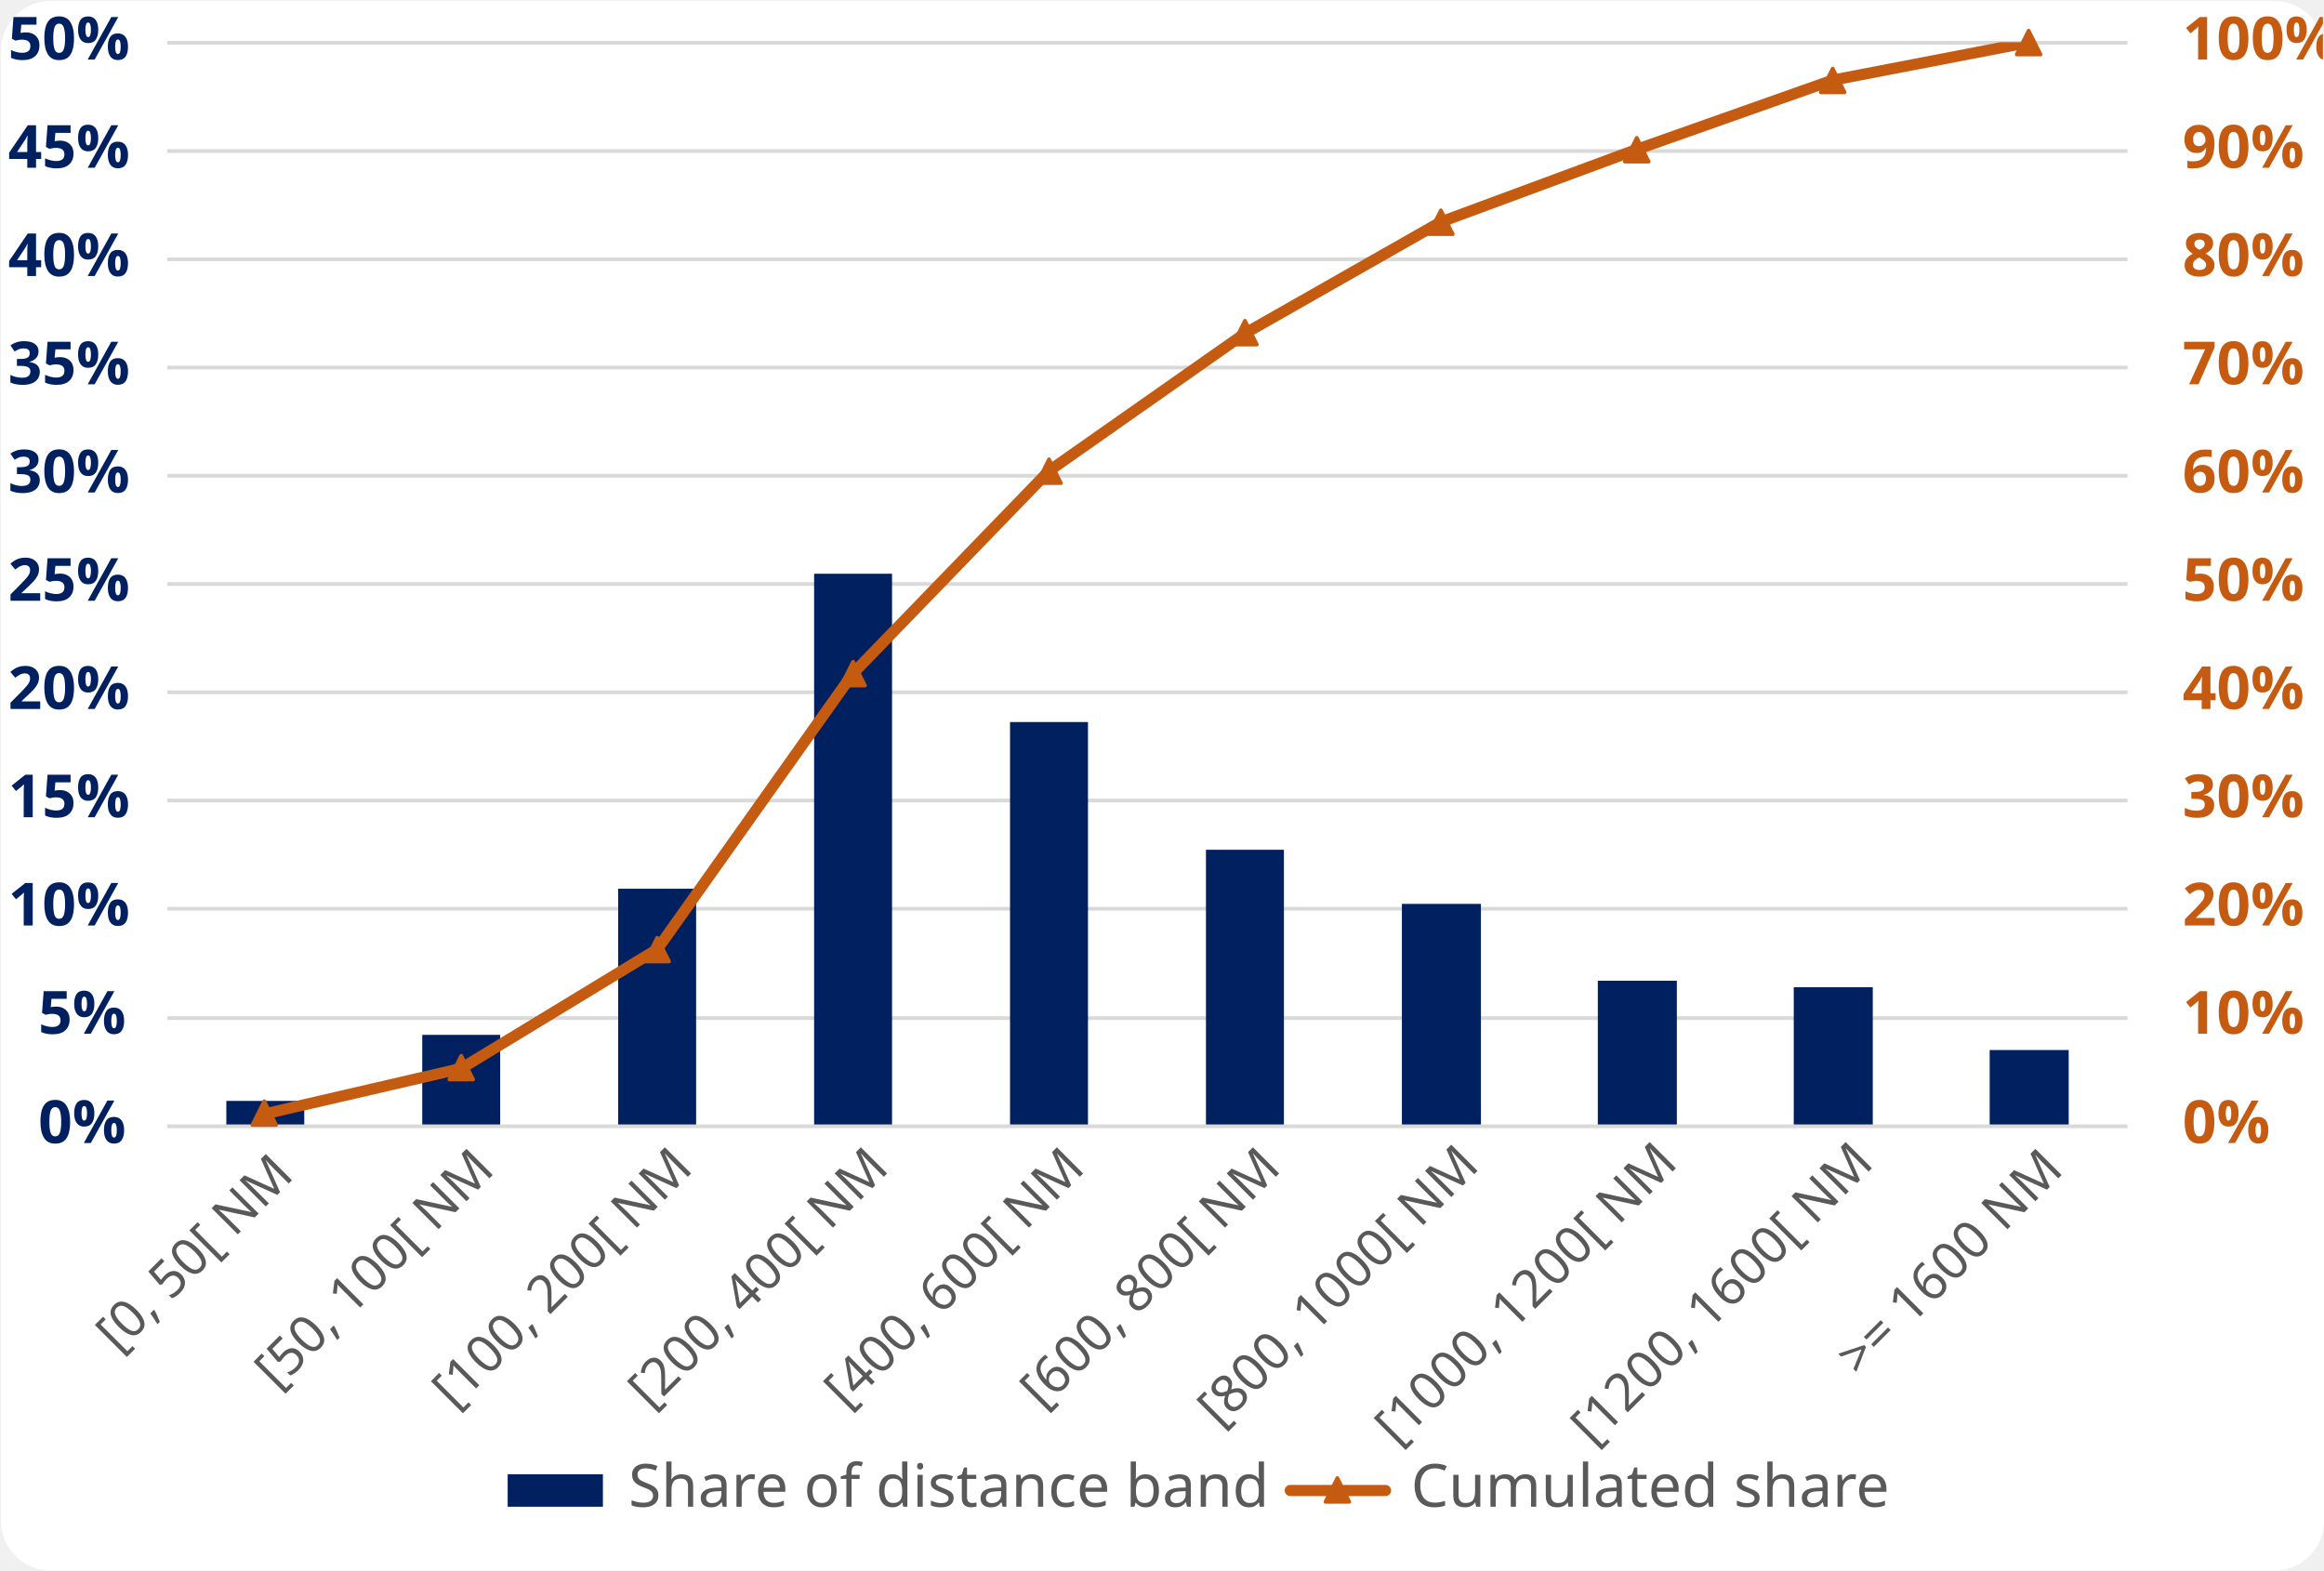
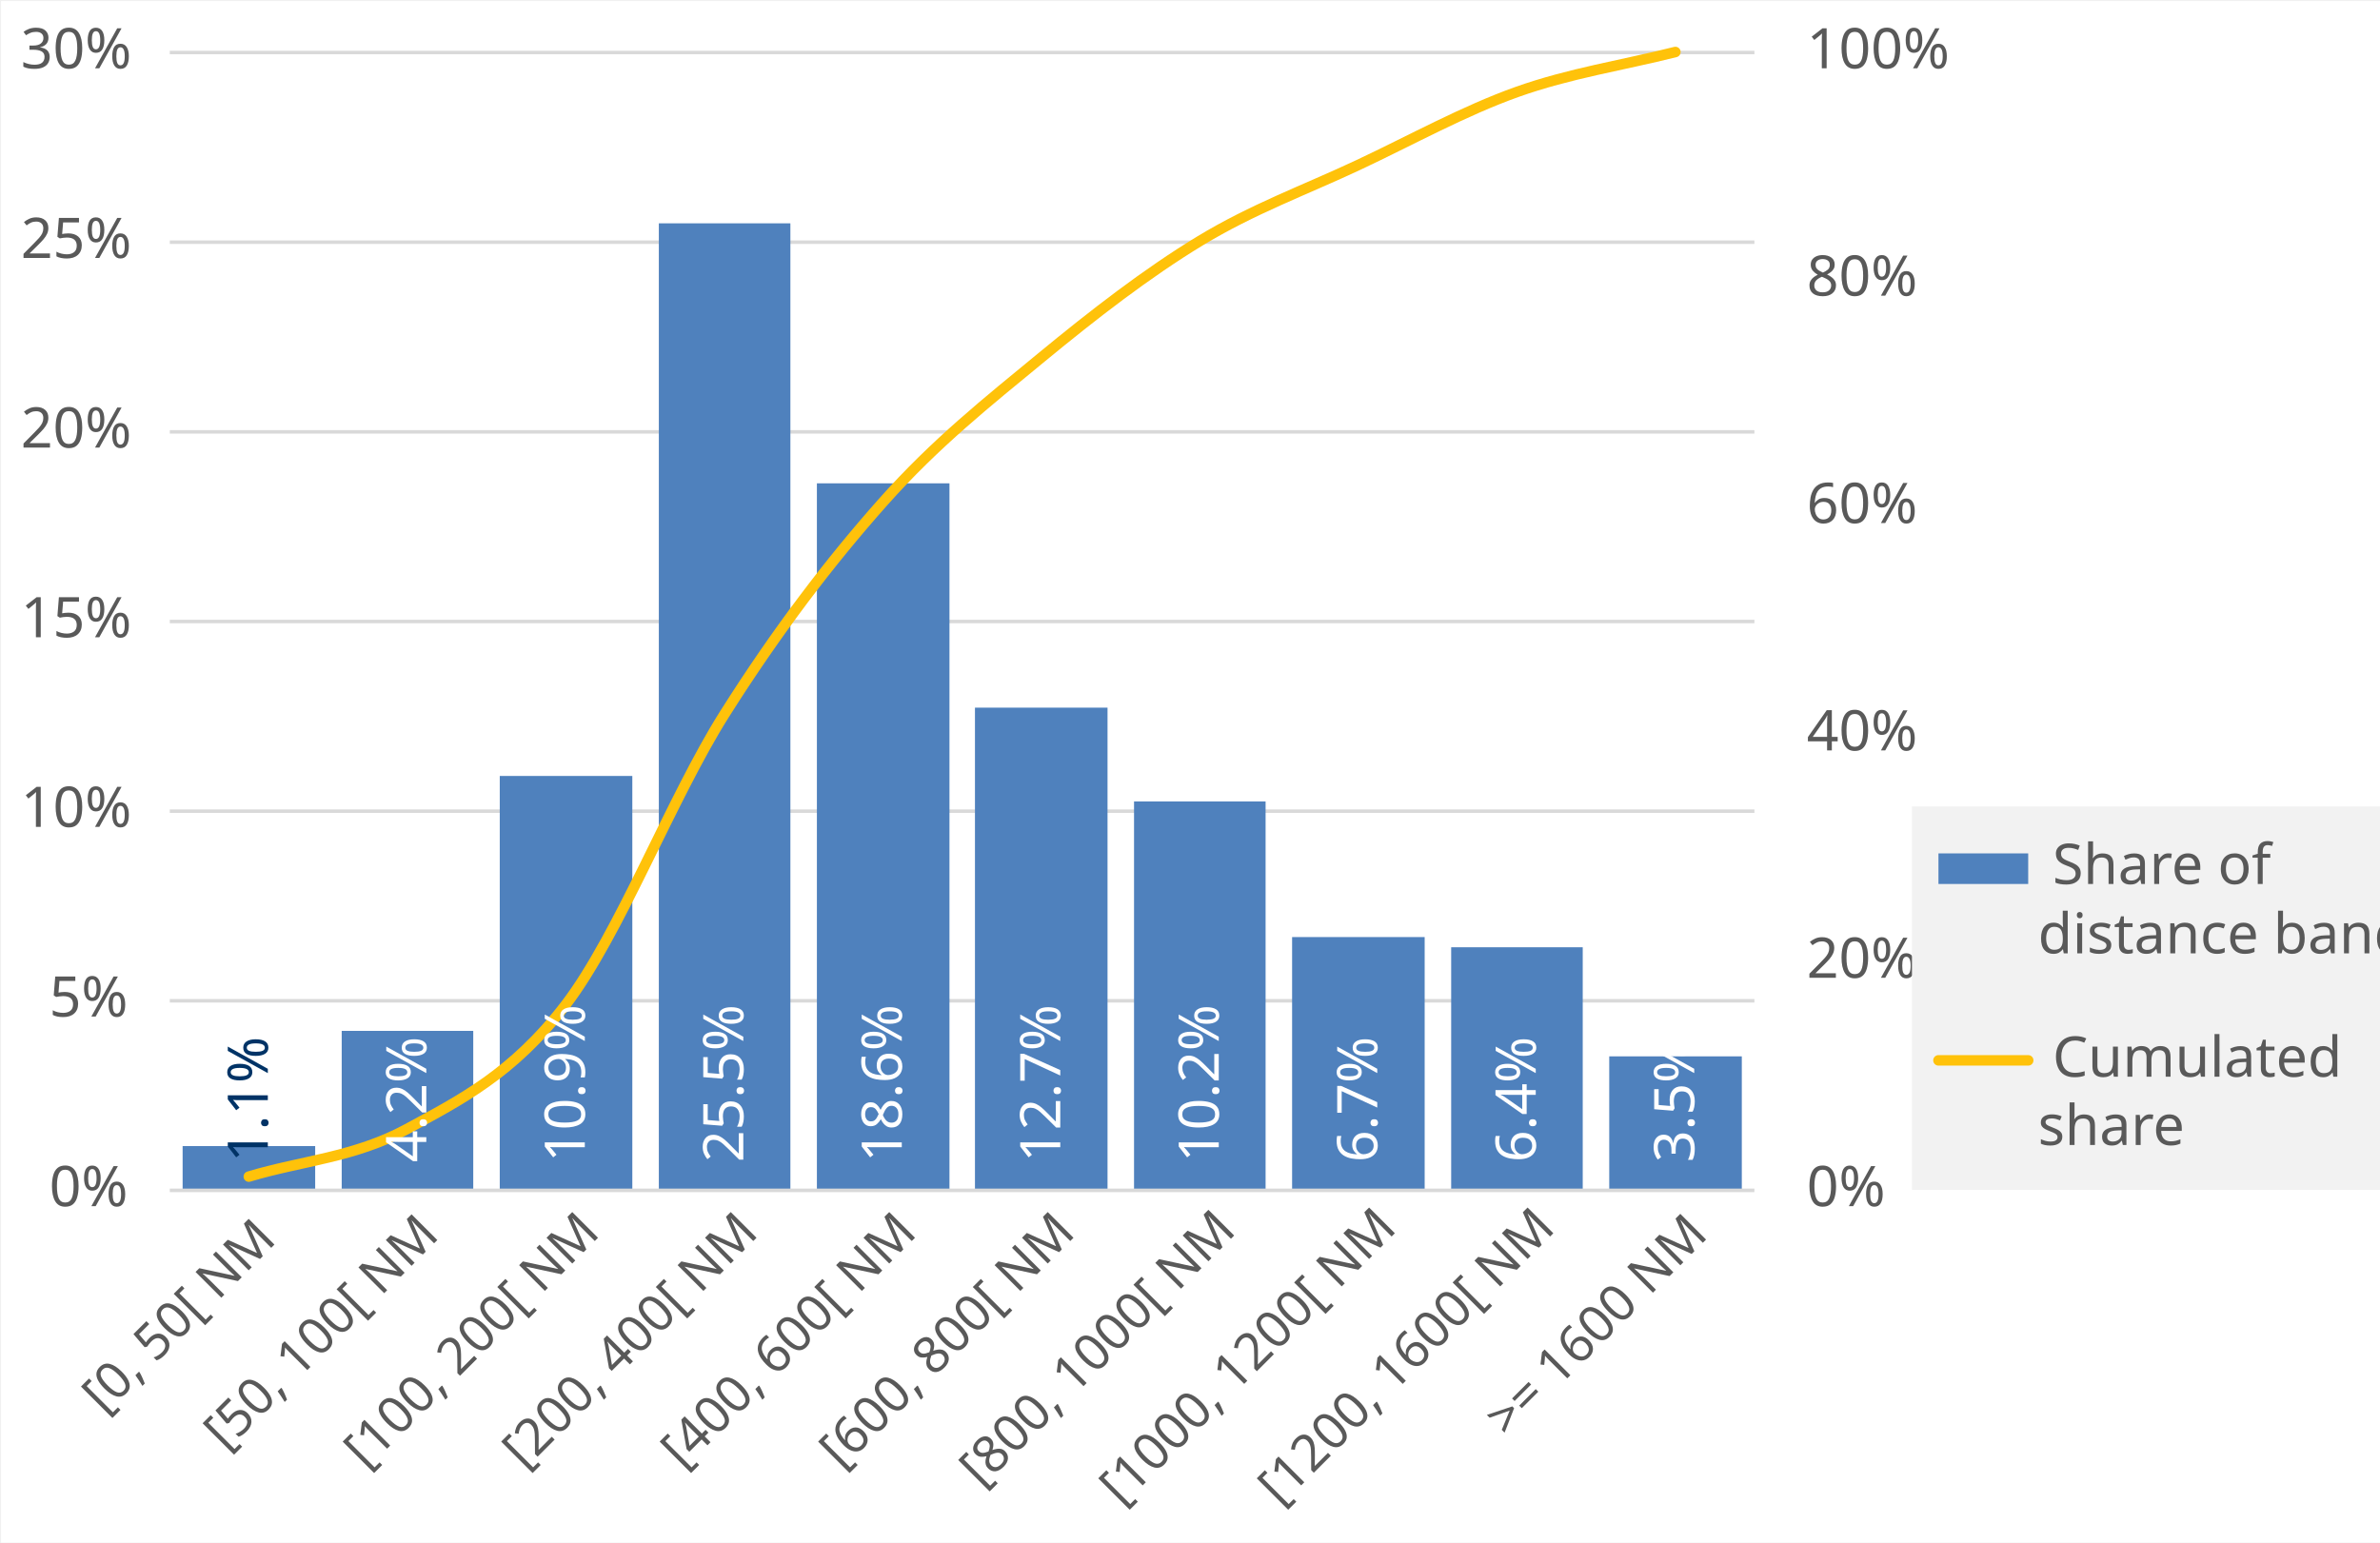
- <svg xmlns="http://www.w3.org/2000/svg" width="2147" height="1451" xml:space="preserve" overflow="hidden">
+ <svg xmlns="http://www.w3.org/2000/svg" width="2334" height="1513" xml:space="preserve" overflow="hidden">
  <defs>
    <clipPath id="clip0">
-       <rect x="2485" y="1062" width="2147" height="1451" />
-     </clipPath>
-     <clipPath id="clip1">
-       <rect x="2485" y="1062" width="2146" height="1451" />
-     </clipPath>
-     <clipPath id="clip2">
-       <rect x="2639" y="1101" width="1814" height="1004" />
-     </clipPath>
-     <clipPath id="clip3">
-       <rect x="2485" y="1062" width="2146" height="1451" />
-     </clipPath>
-     <clipPath id="clip4">
-       <rect x="2639" y="1101" width="1814" height="1004" />
-     </clipPath>
-     <clipPath id="clip5">
-       <rect x="2485" y="1062" width="2146" height="1451" />
-     </clipPath>
-     <clipPath id="clip6">
-       <rect x="2485" y="1062" width="2146" height="1451" />
-     </clipPath>
-     <clipPath id="clip7">
-       <rect x="2485" y="1062" width="2146" height="1451" />
-     </clipPath>
-     <clipPath id="clip8">
-       <rect x="2485" y="1062" width="2146" height="1451" />
-     </clipPath>
-     <clipPath id="clip9">
-       <rect x="2485" y="1062" width="2146" height="1451" />
-     </clipPath>
-     <clipPath id="clip10">
-       <rect x="2485" y="1062" width="2146" height="1451" />
-     </clipPath>
-     <clipPath id="clip11">
-       <rect x="2485" y="1062" width="2146" height="1451" />
-     </clipPath>
-     <clipPath id="clip12">
-       <rect x="2485" y="1062" width="2146" height="1451" />
-     </clipPath>
-     <clipPath id="clip13">
-       <rect x="2485" y="1062" width="2146" height="1451" />
-     </clipPath>
-     <clipPath id="clip14">
-       <rect x="2485" y="1062" width="2146" height="1451" />
-     </clipPath>
-     <clipPath id="clip15">
-       <rect x="2485" y="1062" width="2146" height="1451" />
-     </clipPath>
-     <clipPath id="clip16">
-       <rect x="2485" y="1062" width="2146" height="1451" />
-     </clipPath>
-     <clipPath id="clip17">
-       <rect x="2485" y="1062" width="2146" height="1451" />
-     </clipPath>
-     <clipPath id="clip18">
-       <rect x="2485" y="1062" width="2146" height="1451" />
-     </clipPath>
-     <clipPath id="clip19">
-       <rect x="2485" y="1062" width="2146" height="1451" />
-     </clipPath>
-     <clipPath id="clip20">
-       <rect x="2485" y="1062" width="2146" height="1451" />
-     </clipPath>
-     <clipPath id="clip21">
-       <rect x="2485" y="1062" width="2146" height="1451" />
-     </clipPath>
-     <clipPath id="clip22">
-       <rect x="2485" y="1062" width="2146" height="1451" />
-     </clipPath>
-     <clipPath id="clip23">
-       <rect x="2485" y="1062" width="2146" height="1451" />
-     </clipPath>
-     <clipPath id="clip24">
-       <rect x="2485" y="1062" width="2146" height="1451" />
-     </clipPath>
-     <clipPath id="clip25">
-       <rect x="2485" y="1062" width="2146" height="1451" />
-     </clipPath>
-     <clipPath id="clip26">
-       <rect x="2485" y="1062" width="2146" height="1451" />
-     </clipPath>
-     <clipPath id="clip27">
-       <rect x="2485" y="1062" width="2146" height="1451" />
-     </clipPath>
-     <clipPath id="clip28">
-       <rect x="2485" y="1062" width="2146" height="1451" />
-     </clipPath>
-     <clipPath id="clip29">
-       <rect x="2485" y="1062" width="2146" height="1451" />
-     </clipPath>
-     <clipPath id="clip30">
-       <rect x="2485" y="1062" width="2146" height="1451" />
-     </clipPath>
-     <clipPath id="clip31">
-       <rect x="2485" y="1062" width="2146" height="1451" />
-     </clipPath>
-     <clipPath id="clip32">
-       <rect x="2485" y="1062" width="2146" height="1451" />
-     </clipPath>
-     <clipPath id="clip33">
-       <rect x="2485" y="1062" width="2146" height="1451" />
-     </clipPath>
-     <clipPath id="clip34">
-       <rect x="2485" y="1062" width="2146" height="1451" />
-     </clipPath>
-     <clipPath id="clip35">
-       <rect x="2485" y="1062" width="2146" height="1451" />
-     </clipPath>
-     <clipPath id="clip36">
-       <rect x="2485" y="1062" width="2146" height="1451" />
-     </clipPath>
-     <clipPath id="clip37">
-       <rect x="2485" y="1062" width="2146" height="1451" />
-     </clipPath>
-     <clipPath id="clip38">
-       <rect x="2485" y="1062" width="2146" height="1451" />
-     </clipPath>
-     <clipPath id="clip39">
-       <rect x="2485" y="1062" width="2146" height="1451" />
-     </clipPath>
-     <clipPath id="clip40">
-       <rect x="2485" y="1062" width="2146" height="1451" />
-     </clipPath>
-     <clipPath id="clip41">
-       <rect x="2485" y="1062" width="2146" height="1451" />
-     </clipPath>
-     <clipPath id="clip42">
-       <rect x="2485" y="1062" width="2146" height="1451" />
+       <rect x="2582" y="1065" width="2334" height="1513" />
    </clipPath>
  </defs>
-   <g clip-path="url(#clip0)" transform="translate(-2485 -1062)">
-     <path d="M2486 1108.8C2486 1083.51 2506.51 1063 2531.8 1063L4586.2 1063C4611.49 1063 4632 1083.51 4632 1108.8L4632 2467.2C4632 2492.49 4611.49 2513 4586.2 2513L2531.8 2513C2506.51 2513 2486 2492.49 2486 2467.2Z" fill="#FFFFFF" fill-rule="evenodd" />
-     <g clip-path="url(#clip1)">
-       <path d="M2639.5 2002.57 4450.5 2002.57M2639.5 1901.56 4450.5 1901.56M2639.5 1801.56 4450.5 1801.56M2639.5 1701.56 4450.5 1701.56M2639.5 1601.55 4450.5 1601.55M2639.5 1501.55 4450.5 1501.55M2639.5 1401.55 4450.5 1401.55M2639.5 1301.54 4450.5 1301.54M2639.5 1201.54 4450.5 1201.54M2639.5 1101.5 4450.5 1101.5" stroke="#D9D9D9" stroke-width="3.438" stroke-linejoin="round" stroke-miterlimit="10" fill="none" />
+   <g clip-path="url(#clip0)" transform="translate(-2582 -1065)">
+     <rect x="2583" y="1066" width="2333" height="1512" fill="#FFFFFF" />
+     <g>
+       <path d="M2748.5 2046.57 4302.5 2046.57M2748.5 1860.56 4302.5 1860.56M2748.5 1674.56 4302.5 1674.56M2748.5 1488.55 4302.5 1488.55M2748.5 1302.54 4302.5 1302.54M2748.5 1116.5 4302.5 1116.5" stroke="#D9D9D9" stroke-width="3.438" stroke-linejoin="round" stroke-miterlimit="10" fill="none" />
    </g>
-     <g clip-path="url(#clip2)">
-       <path d="M2694.09 2079.07 2766.09 2079.07 2766.09 2102 2694.09 2102ZM2875.09 2018.07 2947.1 2018.07 2947.1 2102 2875.09 2102ZM3056.1 1883.06 3128.1 1883.06 3128.1 2102 3056.1 2102ZM3237.11 1592.05 3309.11 1592.05 3309.11 2102 3237.11 2102ZM3418.11 1729.06 3490.11 1729.06 3490.11 2102 3418.11 2102ZM3599.12 1847.06 3671.12 1847.06 3671.12 2102 3599.12 2102ZM3780.12 1897.06 3853.13 1897.06 3853.13 2102 3780.12 2102ZM3961.13 1968.06 4034.13 1968.06 4034.13 2102 3961.13 2102ZM4142.14 1974.06 4215.14 1974.06 4215.14 2102 4142.14 2102ZM4323.14 2032.07 4396.14 2032.07 4396.14 2102 4323.14 2102Z" fill="#002060" />
+     <g>
+       <path d="M2761.09 2189.07 2891.09 2189.07 2891.09 2232 2761.09 2232ZM2917.1 2076.07 3046.1 2076.07 3046.1 2232 2917.1 2232ZM3072.1 1826.06 3202.1 1826.06 3202.1 2232 3072.1 2232ZM3228.11 1284.04 3357.11 1284.04 3357.11 2232 3228.11 2232ZM3383.11 1539.05 3513.12 1539.05 3513.12 2232 3383.11 2232ZM3538.12 1759.06 3668.12 1759.06 3668.12 2232 3538.12 2232ZM3694.12 1851.06 3823.13 1851.06 3823.13 2232 3694.12 2232ZM3849.13 1984.07 3979.13 1984.07 3979.13 2232 3849.13 2232ZM4005.13 1994.07 4134.14 1994.07 4134.14 2232 4005.13 2232ZM4160.14 2101.07 4290.14 2101.07 4290.14 2232 4160.14 2232Z" fill="#4F81BD" />
    </g>
-     <g clip-path="url(#clip3)">
-       <path d="M2639.5 2102.5 4450.5 2102.5" stroke="#D9D9D9" stroke-width="3.438" stroke-linejoin="round" stroke-miterlimit="10" fill="none" fill-rule="evenodd" />
+     <g>
+       <path d="M2748.5 2232.5 4302.5 2232.5" stroke="#D9D9D9" stroke-width="3.438" stroke-linejoin="round" stroke-miterlimit="10" fill="none" fill-rule="evenodd" />
    </g>
-     <g clip-path="url(#clip4)">
-       <path d="M2730 2091 2911.1 2049.07 3092.1 1939.06 3273.11 1684.06 3454.11 1497.05 3635.12 1370.04 3816.12 1267.04 3997.13 1200.04 4178.14 1136.04 4360 1101" stroke="#C55A11" stroke-width="10.312" stroke-linecap="round" stroke-linejoin="round" stroke-miterlimit="10" fill="none" />
+     <g>
+       <path d="M2826 2219C2877.81 2203.39 2929.63 2200.29 2981.44 2172.17 3033.26 2144.05 3085.07 2118.02 3136.89 2050.28 3188.7 1982.53 3240.52 1847.82 3292.33 1765.71 3344.15 1683.6 3395.96 1615.98 3447.78 1557.63 3499.59 1499.29 3551.41 1458.34 3603.22 1415.63 3655.04 1372.92 3706.85 1332.84 3758.67 1301.37 3810.48 1269.89 3862.3 1251.14 3914.11 1226.79 3965.93 1202.43 4017.74 1173.68 4069.56 1155.22 4121.37 1136.75 4173.19 1129.07 4225 1116" stroke="#FFC20A" stroke-width="10.312" stroke-linecap="round" stroke-linejoin="round" stroke-miterlimit="10" fill="none" />
    </g>
-     <g clip-path="url(#clip5)">
-       <path d="M2729.12 2079.31 2740.12 2101.31 2718.12 2101.31Z" stroke="#C55A11" stroke-width="3.438" stroke-linejoin="round" stroke-miterlimit="10" fill="#C55A11" />
-       <path d="M2911.12 2037.31 2922.12 2059.31 2900.13 2059.31Z" stroke="#C55A11" stroke-width="3.438" stroke-linejoin="round" stroke-miterlimit="10" fill="#C55A11" />
-       <path d="M3092.12 1928.31 3103.12 1950.31 3081.12 1950.31Z" stroke="#C55A11" stroke-width="3.438" stroke-linejoin="round" stroke-miterlimit="10" fill="#C55A11" />
-       <path d="M3273.12 1673.31 3284.12 1695.31 3262.12 1695.31Z" stroke="#C55A11" stroke-width="3.438" stroke-linejoin="round" stroke-miterlimit="10" fill="#C55A11" />
-       <path d="M3454.12 1486.31 3465.12 1508.31 3443.13 1508.31Z" stroke="#C55A11" stroke-width="3.438" stroke-linejoin="round" stroke-miterlimit="10" fill="#C55A11" />
-       <path d="M3635.12 1358.31 3646.12 1380.31 3624.12 1380.31Z" stroke="#C55A11" stroke-width="3.438" stroke-linejoin="round" stroke-miterlimit="10" fill="#C55A11" />
-       <path d="M3816.12 1256.31 3827.12 1278.31 3805.13 1278.31Z" stroke="#C55A11" stroke-width="3.438" stroke-linejoin="round" stroke-miterlimit="10" fill="#C55A11" />
-       <path d="M3997.12 1189.31 4008.12 1211.31 3986.12 1211.31Z" stroke="#C55A11" stroke-width="3.438" stroke-linejoin="round" stroke-miterlimit="10" fill="#C55A11" />
-       <path d="M4178.12 1125.31 4189.12 1147.31 4167.12 1147.31Z" stroke="#C55A11" stroke-width="3.438" stroke-linejoin="round" stroke-miterlimit="10" fill="#C55A11" />
-       <path d="M4359.12 1090.31 4370.12 1112.31 4348.12 1112.31Z" stroke="#C55A11" stroke-width="3.438" stroke-linejoin="round" stroke-miterlimit="10" fill="#C55A11" />
+     <g>
+       <text fill="#003366" font-family="Calibri,Calibri_MSFontService,sans-serif" font-weight="400" font-size="55" transform="matrix(6.12323e-17 -1 1 6.12323e-17 2844.65 2205)">1.1%</text>
    </g>
-     <g clip-path="url(#clip6)">
-       <text fill="#C55A11" font-family="Calibri,Calibri_MSFontService,sans-serif" font-weight="700" font-size="55" transform="matrix(1 0 0 1 4501.3 2118)">0%</text>
+     <g>
+       <text fill="#FFFFFF" font-family="Calibri,Calibri_MSFontService,sans-serif" font-weight="400" font-size="55" transform="matrix(6.12323e-17 -1 1 6.12323e-17 3000.07 2205)">4.2%</text>
    </g>
-     <g clip-path="url(#clip7)">
-       <text fill="#C55A11" font-family="Calibri,Calibri_MSFontService,sans-serif" font-weight="700" font-size="55" transform="matrix(1 0 0 1 4501.3 2017)">10%</text>
+     <g>
+       <text fill="#FFFFFF" font-family="Calibri,Calibri_MSFontService,sans-serif" font-weight="400" font-size="55" transform="matrix(6.12323e-17 -1 1 6.12323e-17 3155.5 2205)">10.9%</text>
    </g>
-     <g clip-path="url(#clip8)">
-       <text fill="#C55A11" font-family="Calibri,Calibri_MSFontService,sans-serif" font-weight="700" font-size="55" transform="matrix(1 0 0 1 4501.3 1917)">20%</text>
+     <g>
+       <text fill="#FFFFFF" font-family="Calibri,Calibri_MSFontService,sans-serif" font-weight="400" font-size="55" transform="matrix(6.12323e-17 -1 1 6.12323e-17 3310.93 2205)">25.5%</text>
    </g>
-     <g clip-path="url(#clip9)">
-       <text fill="#C55A11" font-family="Calibri,Calibri_MSFontService,sans-serif" font-weight="700" font-size="55" transform="matrix(1 0 0 1 4501.3 1817)">30%</text>
+     <g>
+       <text fill="#FFFFFF" font-family="Calibri,Calibri_MSFontService,sans-serif" font-weight="400" font-size="55" transform="matrix(6.12323e-17 -1 1 6.12323e-17 3466.35 2205)">18.6%</text>
    </g>
-     <g clip-path="url(#clip10)">
-       <text fill="#C55A11" font-family="Calibri,Calibri_MSFontService,sans-serif" font-weight="700" font-size="55" transform="matrix(1 0 0 1 4501.3 1717)">40%</text>
+     <g>
+       <text fill="#FFFFFF" font-family="Calibri,Calibri_MSFontService,sans-serif" font-weight="400" font-size="55" transform="matrix(6.12323e-17 -1 1 6.12323e-17 3621.78 2205)">12.7%</text>
    </g>
-     <g clip-path="url(#clip11)">
-       <text fill="#C55A11" font-family="Calibri,Calibri_MSFontService,sans-serif" font-weight="700" font-size="55" transform="matrix(1 0 0 1 4501.3 1617)">50%</text>
+     <g>
+       <text fill="#FFFFFF" font-family="Calibri,Calibri_MSFontService,sans-serif" font-weight="400" font-size="55" transform="matrix(6.12323e-17 -1 1 6.12323e-17 3777.2 2205)">10.2%</text>
    </g>
-     <g clip-path="url(#clip12)">
-       <text fill="#C55A11" font-family="Calibri,Calibri_MSFontService,sans-serif" font-weight="700" font-size="55" transform="matrix(1 0 0 1 4501.3 1517)">60%</text>
+     <g>
+       <text fill="#FFFFFF" font-family="Calibri,Calibri_MSFontService,sans-serif" font-weight="400" font-size="55" transform="matrix(6.12323e-17 -1 1 6.12323e-17 3932.63 2205)">6.7%</text>
    </g>
-     <g clip-path="url(#clip13)">
-       <text fill="#C55A11" font-family="Calibri,Calibri_MSFontService,sans-serif" font-weight="700" font-size="55" transform="matrix(1 0 0 1 4501.3 1417)">70%</text>
+     <g>
+       <text fill="#FFFFFF" font-family="Calibri,Calibri_MSFontService,sans-serif" font-weight="400" font-size="55" transform="matrix(6.12323e-17 -1 1 6.12323e-17 4088.06 2205)">6.4%</text>
    </g>
-     <g clip-path="url(#clip14)">
-       <text fill="#C55A11" font-family="Calibri,Calibri_MSFontService,sans-serif" font-weight="700" font-size="55" transform="matrix(1 0 0 1 4501.3 1317)">80%</text>
+     <g>
+       <text fill="#FFFFFF" font-family="Calibri,Calibri_MSFontService,sans-serif" font-weight="400" font-size="55" transform="matrix(6.12323e-17 -1 1 6.12323e-17 4243.48 2205)">3.5%</text>
    </g>
-     <g clip-path="url(#clip15)">
-       <text fill="#C55A11" font-family="Calibri,Calibri_MSFontService,sans-serif" font-weight="700" font-size="55" transform="matrix(1 0 0 1 4501.3 1217)">90%</text>
+     <g>
+       <text fill="#595959" font-family="Calibri,Calibri_MSFontService,sans-serif" font-weight="400" font-size="55" transform="matrix(1 0 0 1 4353.8 2248)">0%</text>
    </g>
-     <g clip-path="url(#clip16)">
-       <text fill="#C55A11" font-family="Calibri,Calibri_MSFontService,sans-serif" font-weight="700" font-size="55" transform="matrix(1 0 0 1 4501.3 1117)">100%</text>
+     <g>
+       <text fill="#595959" font-family="Calibri,Calibri_MSFontService,sans-serif" font-weight="400" font-size="55" transform="matrix(1 0 0 1 4353.8 2024)">20%</text>
    </g>
-     <g clip-path="url(#clip17)">
-       <text fill="#002060" font-family="Calibri,Calibri_MSFontService,sans-serif" font-weight="700" font-size="55" transform="matrix(1 0 0 1 2520.37 2118)">0%</text>
+     <g>
+       <text fill="#595959" font-family="Calibri,Calibri_MSFontService,sans-serif" font-weight="400" font-size="55" transform="matrix(1 0 0 1 4353.8 1801)">40%</text>
    </g>
-     <g clip-path="url(#clip18)">
-       <text fill="#002060" font-family="Calibri,Calibri_MSFontService,sans-serif" font-weight="700" font-size="55" transform="matrix(1 0 0 1 2520.37 2017)">5%</text>
+     <g>
+       <text fill="#595959" font-family="Calibri,Calibri_MSFontService,sans-serif" font-weight="400" font-size="55" transform="matrix(1 0 0 1 4353.8 1578)">60%</text>
    </g>
-     <g clip-path="url(#clip19)">
-       <text fill="#002060" font-family="Calibri,Calibri_MSFontService,sans-serif" font-weight="700" font-size="55" transform="matrix(1 0 0 1 2492.5 1917)">10%</text>
+     <g>
+       <text fill="#595959" font-family="Calibri,Calibri_MSFontService,sans-serif" font-weight="400" font-size="55" transform="matrix(1 0 0 1 4353.8 1355)">80%</text>
    </g>
-     <g clip-path="url(#clip20)">
-       <text fill="#002060" font-family="Calibri,Calibri_MSFontService,sans-serif" font-weight="700" font-size="55" transform="matrix(1 0 0 1 2492.5 1817)">15%</text>
+     <g>
+       <text fill="#595959" font-family="Calibri,Calibri_MSFontService,sans-serif" font-weight="400" font-size="55" transform="matrix(1 0 0 1 4353.8 1132)">100%</text>
    </g>
-     <g clip-path="url(#clip21)">
-       <text fill="#002060" font-family="Calibri,Calibri_MSFontService,sans-serif" font-weight="700" font-size="55" transform="matrix(1 0 0 1 2492.5 1717)">20%</text>
+     <g>
+       <text fill="#595959" font-family="Calibri,Calibri_MSFontService,sans-serif" font-weight="400" font-size="55" transform="matrix(1 0 0 1 2630.29 2248)">0%</text>
    </g>
-     <g clip-path="url(#clip22)">
-       <text fill="#002060" font-family="Calibri,Calibri_MSFontService,sans-serif" font-weight="700" font-size="55" transform="matrix(1 0 0 1 2492.5 1617)">25%</text>
+     <g>
+       <text fill="#595959" font-family="Calibri,Calibri_MSFontService,sans-serif" font-weight="400" font-size="55" transform="matrix(1 0 0 1 2630.29 2062)">5%</text>
    </g>
-     <g clip-path="url(#clip23)">
-       <text fill="#002060" font-family="Calibri,Calibri_MSFontService,sans-serif" font-weight="700" font-size="55" transform="matrix(1 0 0 1 2492.5 1517)">30%</text>
+     <g>
+       <text fill="#595959" font-family="Calibri,Calibri_MSFontService,sans-serif" font-weight="400" font-size="55" transform="matrix(1 0 0 1 2602.42 1876)">10%</text>
    </g>
-     <g clip-path="url(#clip24)">
-       <text fill="#002060" font-family="Calibri,Calibri_MSFontService,sans-serif" font-weight="700" font-size="55" transform="matrix(1 0 0 1 2492.5 1417)">35%</text>
+     <g>
+       <text fill="#595959" font-family="Calibri,Calibri_MSFontService,sans-serif" font-weight="400" font-size="55" transform="matrix(1 0 0 1 2602.42 1690)">15%</text>
    </g>
-     <g clip-path="url(#clip25)">
-       <text fill="#002060" font-family="Calibri,Calibri_MSFontService,sans-serif" font-weight="700" font-size="55" transform="matrix(1 0 0 1 2492.5 1317)">40%</text>
+     <g>
+       <text fill="#595959" font-family="Calibri,Calibri_MSFontService,sans-serif" font-weight="400" font-size="55" transform="matrix(1 0 0 1 2602.42 1504)">20%</text>
    </g>
-     <g clip-path="url(#clip26)">
-       <text fill="#002060" font-family="Calibri,Calibri_MSFontService,sans-serif" font-weight="700" font-size="55" transform="matrix(1 0 0 1 2492.5 1217)">45%</text>
+     <g>
+       <text fill="#595959" font-family="Calibri,Calibri_MSFontService,sans-serif" font-weight="400" font-size="55" transform="matrix(1 0 0 1 2602.42 1318)">25%</text>
    </g>
-     <g clip-path="url(#clip27)">
-       <text fill="#002060" font-family="Calibri,Calibri_MSFontService,sans-serif" font-weight="700" font-size="55" transform="matrix(1 0 0 1 2492.5 1117)">50%</text>
+     <g>
+       <text fill="#595959" font-family="Calibri,Calibri_MSFontService,sans-serif" font-weight="400" font-size="55" transform="matrix(1 0 0 1 2602.42 1132)">30%</text>
    </g>
-     <g clip-path="url(#clip28)">
-       <text fill="#595959" font-family="Calibri,Calibri_MSFontService,sans-serif" font-weight="400" font-size="48" transform="matrix(0.707107 -0.707107 0.707107 0.707107 2594.12 2313)">[0, 50[ NM</text>
+     <g>
+       <text fill="#595959" font-family="Calibri,Calibri_MSFontService,sans-serif" font-weight="400" font-size="50" transform="matrix(0.707107 -0.707107 0.707107 0.707107 2683.82 2453)">[0, 50[ NM</text>
    </g>
-     <g clip-path="url(#clip29)">
-       <text fill="#595959" font-family="Calibri,Calibri_MSFontService,sans-serif" font-weight="400" font-size="48" transform="matrix(0.707107 -0.707107 0.707107 0.707107 2740.73 2347)">[50, 100[ NM</text>
+     <g>
+       <text fill="#595959" font-family="Calibri,Calibri_MSFontService,sans-serif" font-weight="400" font-size="50" transform="matrix(0.707107 -0.707107 0.707107 0.707107 2803.11 2489)">[50, 100[ NM</text>
    </g>
-     <g clip-path="url(#clip30)">
-       <text fill="#595959" font-family="Calibri,Calibri_MSFontService,sans-serif" font-weight="400" font-size="48" transform="matrix(0.707107 -0.707107 0.707107 0.707107 2904.58 2365)">[100, 200[ NM</text>
+     <g>
+       <text fill="#595959" font-family="Calibri,Calibri_MSFontService,sans-serif" font-weight="400" font-size="50" transform="matrix(0.707107 -0.707107 0.707107 0.707107 2940.47 2507)">[100, 200[ NM</text>
    </g>
-     <g clip-path="url(#clip31)">
-       <text fill="#595959" font-family="Calibri,Calibri_MSFontService,sans-serif" font-weight="400" font-size="48" transform="matrix(0.707107 -0.707107 0.707107 0.707107 3085.67 2365)">[200, 400[ NM</text>
+     <g>
+       <text fill="#595959" font-family="Calibri,Calibri_MSFontService,sans-serif" font-weight="400" font-size="50" transform="matrix(0.707107 -0.707107 0.707107 0.707107 3095.9 2507)">[200, 400[ NM</text>
    </g>
-     <g clip-path="url(#clip32)">
-       <text fill="#595959" font-family="Calibri,Calibri_MSFontService,sans-serif" font-weight="400" font-size="48" transform="matrix(0.707107 -0.707107 0.707107 0.707107 3266.76 2365)">[400, 600[ NM</text>
+     <g>
+       <text fill="#595959" font-family="Calibri,Calibri_MSFontService,sans-serif" font-weight="400" font-size="50" transform="matrix(0.707107 -0.707107 0.707107 0.707107 3251.32 2507)">[400, 600[ NM</text>
    </g>
-     <g clip-path="url(#clip33)">
-       <text fill="#595959" font-family="Calibri,Calibri_MSFontService,sans-serif" font-weight="400" font-size="48" transform="matrix(0.707107 -0.707107 0.707107 0.707107 3447.85 2365)">[600, 800[ NM</text>
+     <g>
+       <text fill="#595959" font-family="Calibri,Calibri_MSFontService,sans-serif" font-weight="400" font-size="50" transform="matrix(0.707107 -0.707107 0.707107 0.707107 3406.75 2507)">[600, 800[ NM</text>
    </g>
-     <g clip-path="url(#clip34)">
-       <text fill="#595959" font-family="Calibri,Calibri_MSFontService,sans-serif" font-weight="400" font-size="48" transform="matrix(0.707107 -0.707107 0.707107 0.707107 3611.7 2382)">[800, 1000[ NM</text>
+     <g>
+       <text fill="#595959" font-family="Calibri,Calibri_MSFontService,sans-serif" font-weight="400" font-size="50" transform="matrix(0.707107 -0.707107 0.707107 0.707107 3544.11 2525)">[800, 1000[ NM</text>
    </g>
-     <g clip-path="url(#clip35)">
-       <text fill="#595959" font-family="Calibri,Calibri_MSFontService,sans-serif" font-weight="400" font-size="48" transform="matrix(0.707107 -0.707107 0.707107 0.707107 3775.54 2399)">[1000, 1200[ NM</text>
+     <g>
+       <text fill="#595959" font-family="Calibri,Calibri_MSFontService,sans-serif" font-weight="400" font-size="50" transform="matrix(0.707107 -0.707107 0.707107 0.707107 3681.47 2543)">[1000, 1200[ NM</text>
    </g>
-     <g clip-path="url(#clip36)">
-       <text fill="#595959" font-family="Calibri,Calibri_MSFontService,sans-serif" font-weight="400" font-size="48" transform="matrix(0.707107 -0.707107 0.707107 0.707107 3956.63 2399)">[1200, 1600[ NM</text>
+     <g>
+       <text fill="#595959" font-family="Calibri,Calibri_MSFontService,sans-serif" font-weight="400" font-size="50" transform="matrix(0.707107 -0.707107 0.707107 0.707107 3836.89 2543)">[1200, 1600[ NM</text>
    </g>
-     <g clip-path="url(#clip37)">
-       <text fill="#595959" font-family="Calibri,Calibri_MSFontService,sans-serif" font-weight="400" font-size="48" transform="matrix(0.707107 -0.707107 0.707107 0.707107 4202.15 2335)">&gt;= 1600 NM</text>
+     <g>
+       <text fill="#595959" font-family="Calibri,Calibri_MSFontService,sans-serif" font-weight="400" font-size="50" transform="matrix(0.707107 -0.707107 0.707107 0.707107 4059.84 2476)">&gt;= 1600 NM</text>
    </g>
-     <g clip-path="url(#clip38)">
-       <rect x="2954" y="2424" width="88" height="30" fill="#002060" />
+     <g>
+       <rect x="4457" y="1856" width="459" height="376" fill="#F2F2F2" />
    </g>
-     <g clip-path="url(#clip39)">
-       <text fill="#595959" font-family="Calibri,Calibri_MSFontService,sans-serif" font-weight="400" font-size="55" transform="matrix(1 0 0 1 3051.35 2454)"> Share of distance band</text>
+     <g>
+       <rect x="4483" y="1902" width="88" height="30" fill="#4F81BD" />
    </g>
-     <g clip-path="url(#clip40)">
-       <path d="M3677 2439 3765 2439" stroke="#C55A11" stroke-width="10.312" stroke-linecap="round" stroke-linejoin="round" stroke-miterlimit="10" fill="none" fill-rule="evenodd" />
+     <g>
+       <text fill="#595959" font-family="Calibri,Calibri_MSFontService,sans-serif" font-weight="400" font-size="55" transform="matrix(1 0 0 1 4580.58 1932)"> Share of</text>
    </g>
-     <g clip-path="url(#clip41)">
-       <path d="M3720.5 2427.5 3731.5 2449.5 3709.5 2449.5Z" stroke="#C55A11" stroke-width="3.438" stroke-linejoin="round" stroke-miterlimit="10" fill="#C55A11" />
+     <g>
+       <text fill="#595959" font-family="Calibri,Calibri_MSFontService,sans-serif" font-weight="400" font-size="55" transform="matrix(1 0 0 1 4580.58 2000)">distance band</text>
    </g>
-     <g clip-path="url(#clip42)">
-       <text fill="#595959" font-family="Calibri,Calibri_MSFontService,sans-serif" font-weight="400" font-size="55" transform="matrix(1 0 0 1 3774.21 2454)"> Cumulated share</text>
+     <g>
+       <path d="M4483 2105 4571 2105" stroke="#FFC20A" stroke-width="10.312" stroke-linecap="round" stroke-linejoin="round" stroke-miterlimit="10" fill="none" fill-rule="evenodd" />
+     </g>
+     <g>
+       <text fill="#595959" font-family="Calibri,Calibri_MSFontService,sans-serif" font-weight="400" font-size="55" transform="matrix(1 0 0 1 4580.58 2121)"> Cumulated</text>
+     </g>
+     <g>
+       <text fill="#595959" font-family="Calibri,Calibri_MSFontService,sans-serif" font-weight="400" font-size="55" transform="matrix(1 0 0 1 4580.58 2188)">share</text>
    </g>
  </g>
</svg>
